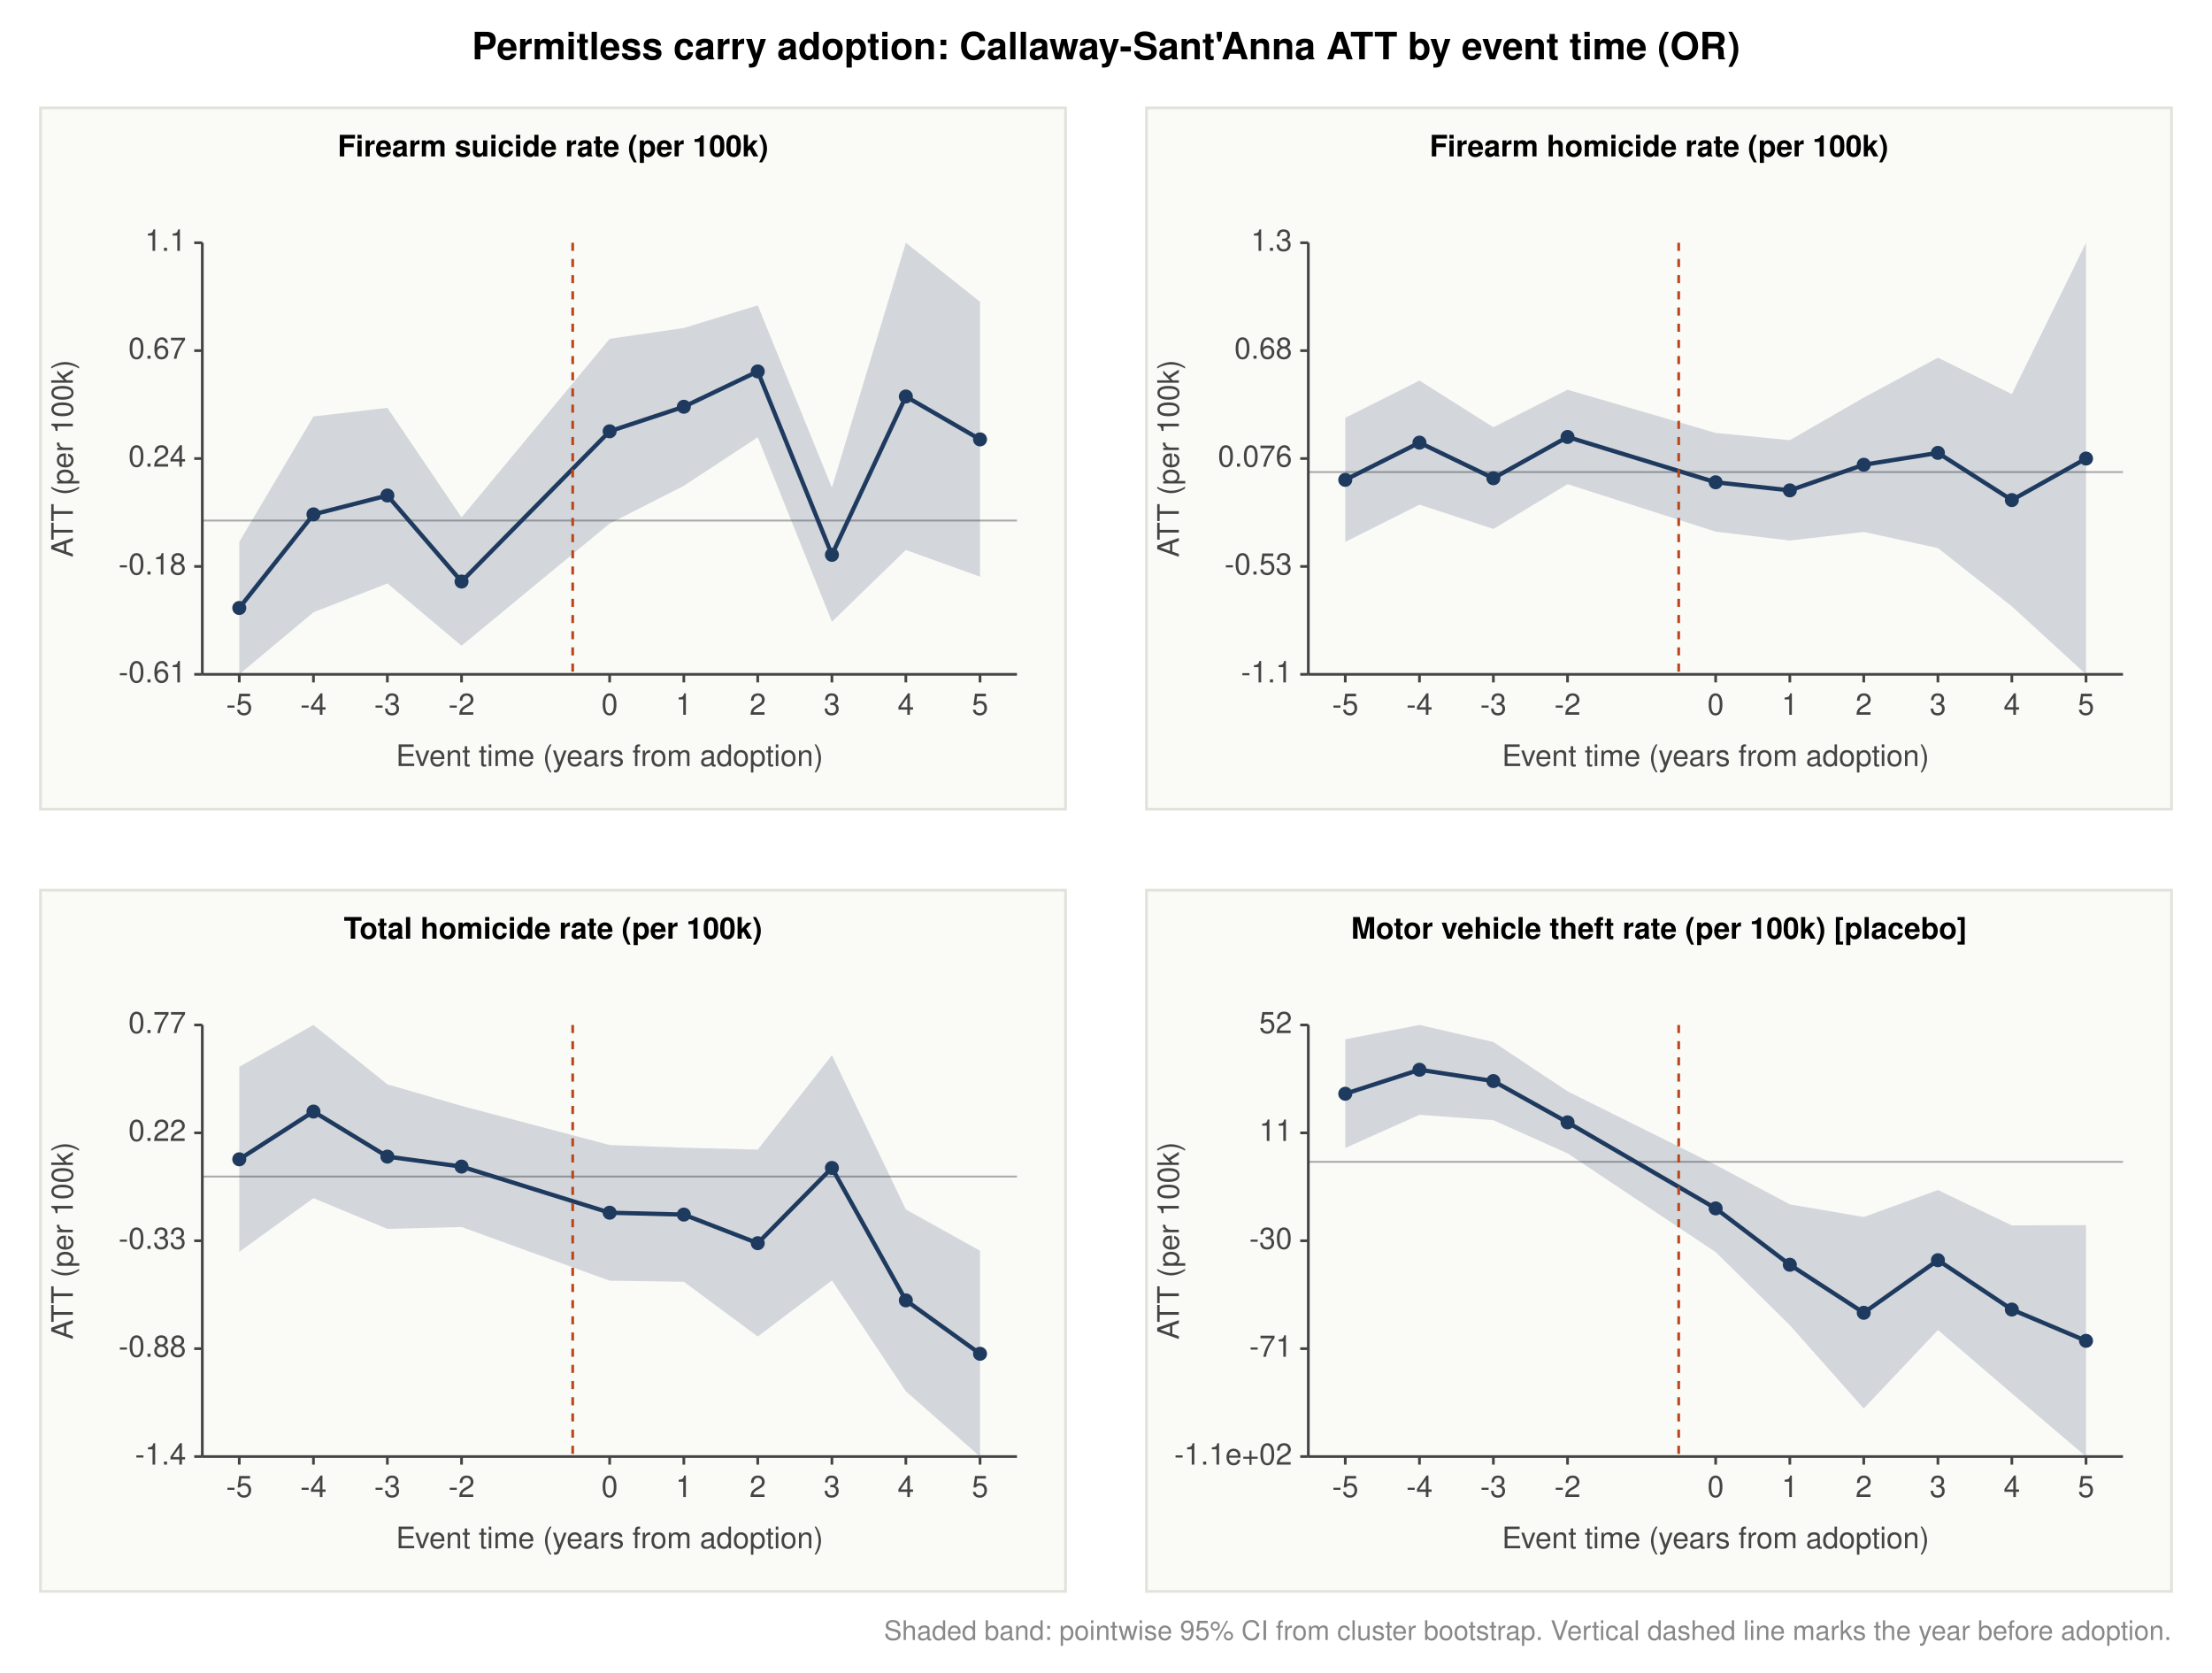
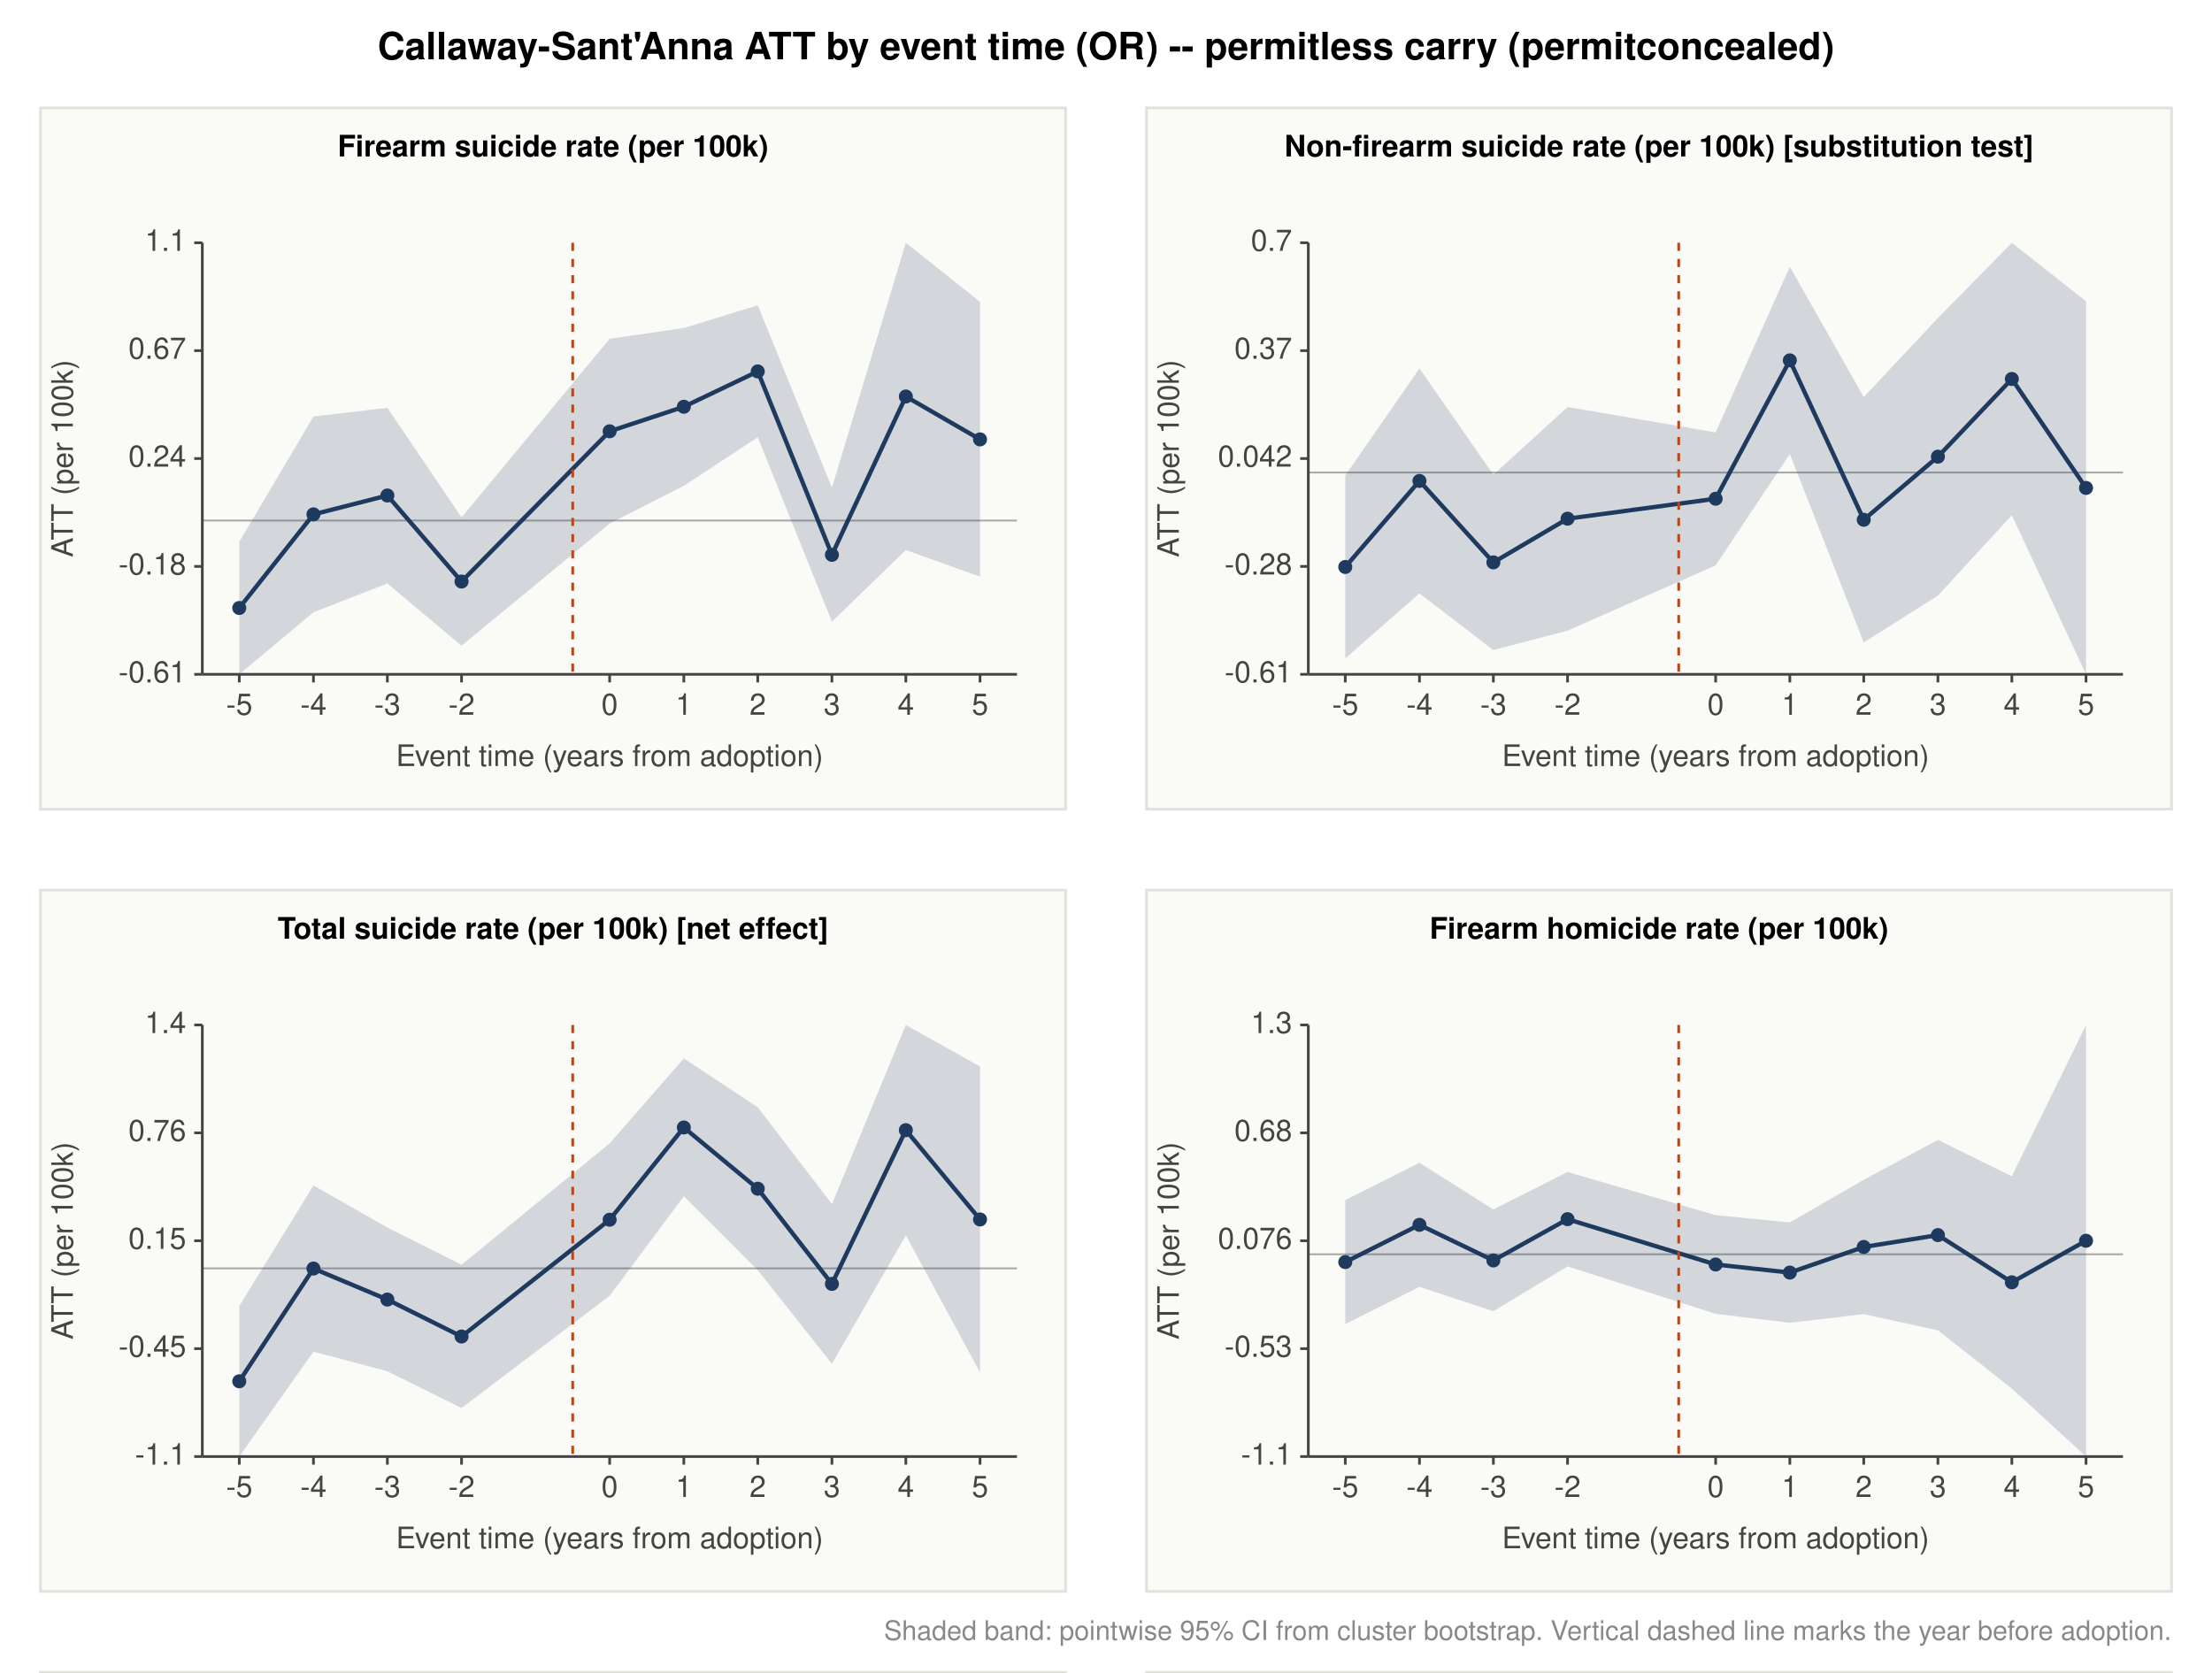
<svg xmlns="http://www.w3.org/2000/svg" viewBox="0 0 820 620" font-family="-apple-system, Segoe UI, Helvetica, Arial, sans-serif" font-size="11">
-   <text x="410.0" y="22" text-anchor="middle" font-size="14" font-weight="600">Permitless carry adoption: Callaway-Sant'Anna ATT by event time (OR)</text>
+   <text x="410.0" y="22" text-anchor="middle" font-size="14" font-weight="600">Callaway-Sant'Anna ATT by event time (OR) -- permitless carry (permitconcealed)</text>
  <rect x="15" y="40" width="380" height="260" fill="#fafaf7" stroke="#e2e2dc" />
  <text x="205.0" y="58" text-anchor="middle" font-weight="600">Firearm suicide rate (per 100k)</text>
  <line x1="75" y1="192.99" x2="377" y2="192.99" stroke="#aaaaaa" stroke-width="0.7" />
  <polygon points="88.7,200.9 116.2,154.4 143.6,151.2 171.1,191.8 226.0,125.6 253.5,121.6 280.9,113.2 308.4,180.8 335.8,90.0 363.3,111.9 363.3,213.8 335.8,203.9 308.4,230.5 280.9,162.1 253.5,180.1 226.0,194.1 171.1,239.4 143.6,216.3 116.2,227.0 88.7,250.0" fill="#1f3a5f" opacity="0.18" />
  <polyline points="88.7,225.4 116.2,190.7 143.6,183.7 171.1,215.6 226.0,159.9 253.5,150.8 280.9,137.7 308.4,205.7 335.8,147.0 363.3,162.9" fill="none" stroke="#1f3a5f" stroke-width="1.6" />
  <circle cx="88.7" cy="225.4" r="2.6" fill="#1f3a5f" />
  <circle cx="116.2" cy="190.7" r="2.6" fill="#1f3a5f" />
  <circle cx="143.6" cy="183.7" r="2.6" fill="#1f3a5f" />
  <circle cx="171.1" cy="215.6" r="2.6" fill="#1f3a5f" />
  <circle cx="226.0" cy="159.9" r="2.6" fill="#1f3a5f" />
  <circle cx="253.5" cy="150.8" r="2.6" fill="#1f3a5f" />
  <circle cx="280.9" cy="137.7" r="2.6" fill="#1f3a5f" />
  <circle cx="308.4" cy="205.7" r="2.6" fill="#1f3a5f" />
  <circle cx="335.8" cy="147.0" r="2.6" fill="#1f3a5f" />
  <circle cx="363.3" cy="162.9" r="2.6" fill="#1f3a5f" />
  <line x1="212.3" y1="90" x2="212.3" y2="250" stroke="#b9461a" stroke-dasharray="3 3" />
  <line x1="75" y1="250" x2="377" y2="250" stroke="#444" />
  <line x1="75" y1="90" x2="75" y2="250" stroke="#444" />
  <line x1="88.7" y1="250" x2="88.7" y2="253" stroke="#444" />
  <text x="88.7" y="265" text-anchor="middle" fill="#444">-5</text>
  <line x1="116.2" y1="250" x2="116.2" y2="253" stroke="#444" />
  <text x="116.2" y="265" text-anchor="middle" fill="#444">-4</text>
  <line x1="143.6" y1="250" x2="143.6" y2="253" stroke="#444" />
  <text x="143.6" y="265" text-anchor="middle" fill="#444">-3</text>
  <line x1="171.1" y1="250" x2="171.1" y2="253" stroke="#444" />
  <text x="171.1" y="265" text-anchor="middle" fill="#444">-2</text>
  <line x1="226.0" y1="250" x2="226.0" y2="253" stroke="#444" />
  <text x="226.0" y="265" text-anchor="middle" fill="#444">0</text>
  <line x1="253.5" y1="250" x2="253.5" y2="253" stroke="#444" />
  <text x="253.5" y="265" text-anchor="middle" fill="#444">1</text>
  <line x1="280.9" y1="250" x2="280.9" y2="253" stroke="#444" />
  <text x="280.9" y="265" text-anchor="middle" fill="#444">2</text>
  <line x1="308.4" y1="250" x2="308.4" y2="253" stroke="#444" />
  <text x="308.4" y="265" text-anchor="middle" fill="#444">3</text>
  <line x1="335.8" y1="250" x2="335.8" y2="253" stroke="#444" />
  <text x="335.8" y="265" text-anchor="middle" fill="#444">4</text>
  <line x1="363.3" y1="250" x2="363.3" y2="253" stroke="#444" />
  <text x="363.3" y="265" text-anchor="middle" fill="#444">5</text>
  <line x1="72" y1="250.0" x2="75" y2="250.0" stroke="#444" />
  <text x="69" y="253.0" text-anchor="end" fill="#444">-0.61</text>
  <line x1="72" y1="210.0" x2="75" y2="210.0" stroke="#444" />
  <text x="69" y="213.0" text-anchor="end" fill="#444">-0.18</text>
  <line x1="72" y1="170.0" x2="75" y2="170.0" stroke="#444" />
  <text x="69" y="173.0" text-anchor="end" fill="#444">0.24</text>
  <line x1="72" y1="130.0" x2="75" y2="130.0" stroke="#444" />
  <text x="69" y="133.0" text-anchor="end" fill="#444">0.67</text>
  <line x1="72" y1="90.0" x2="75" y2="90.0" stroke="#444" />
  <text x="69" y="93.0" text-anchor="end" fill="#444">1.1</text>
  <text x="226.0" y="284" text-anchor="middle" fill="#444">Event time (years from adoption)</text>
  <text x="27" y="170.0" text-anchor="middle" fill="#444" transform="rotate(-90 27 170.0)">ATT (per 100k)</text>
  <rect x="425" y="40" width="380" height="260" fill="#fafaf7" stroke="#e2e2dc" />
-   <text x="615.0" y="58" text-anchor="middle" font-weight="600">Firearm homicide rate (per 100k)</text>
-   <line x1="485" y1="175.015" x2="787" y2="175.015" stroke="#aaaaaa" stroke-width="0.7" />
-   <polygon points="498.7,154.9 526.2,141.1 553.6,158.4 581.1,144.5 636.0,160.5 663.5,163.2 690.9,147.4 718.4,132.6 745.8,146.1 773.3,90.0 773.3,250.0 745.8,224.8 718.4,203.2 690.9,197.2 663.5,200.4 636.0,197.1 581.1,179.5 553.6,196.1 526.2,187.1 498.7,200.9" fill="#1f3a5f" opacity="0.18" />
-   <polyline points="498.7,177.9 526.2,164.1 553.6,177.3 581.1,162.0 636.0,178.8 663.5,181.8 690.9,172.3 718.4,167.9 745.8,185.4 773.3,170.0" fill="none" stroke="#1f3a5f" stroke-width="1.6" />
-   <circle cx="498.7" cy="177.9" r="2.6" fill="#1f3a5f" />
-   <circle cx="526.2" cy="164.1" r="2.6" fill="#1f3a5f" />
-   <circle cx="553.6" cy="177.3" r="2.6" fill="#1f3a5f" />
-   <circle cx="581.1" cy="162.0" r="2.6" fill="#1f3a5f" />
-   <circle cx="636.0" cy="178.8" r="2.6" fill="#1f3a5f" />
-   <circle cx="663.5" cy="181.8" r="2.6" fill="#1f3a5f" />
-   <circle cx="690.9" cy="172.3" r="2.6" fill="#1f3a5f" />
-   <circle cx="718.4" cy="167.9" r="2.6" fill="#1f3a5f" />
-   <circle cx="745.8" cy="185.4" r="2.6" fill="#1f3a5f" />
-   <circle cx="773.3" cy="170.0" r="2.6" fill="#1f3a5f" />
+   <text x="615.0" y="58" text-anchor="middle" font-weight="600">Non-firearm suicide rate (per 100k) [substitution test]</text>
+   <line x1="485" y1="175.179" x2="787" y2="175.179" stroke="#aaaaaa" stroke-width="0.7" />
+   <polygon points="498.7,176.3 526.2,136.6 553.6,176.0 581.1,150.9 636.0,160.3 663.5,98.9 690.9,147.2 718.4,117.9 745.8,90.0 773.3,111.7 773.3,250.0 745.8,191.0 718.4,220.8 690.9,238.2 663.5,168.3 636.0,209.6 581.1,233.8 553.6,241.0 526.2,220.0 498.7,244.1" fill="#1f3a5f" opacity="0.18" />
+   <polyline points="498.7,210.2 526.2,178.3 553.6,208.5 581.1,192.3 636.0,184.9 663.5,133.6 690.9,192.7 718.4,169.3 745.8,140.5 773.3,180.9" fill="none" stroke="#1f3a5f" stroke-width="1.6" />
+   <circle cx="498.7" cy="210.2" r="2.6" fill="#1f3a5f" />
+   <circle cx="526.2" cy="178.3" r="2.6" fill="#1f3a5f" />
+   <circle cx="553.6" cy="208.5" r="2.6" fill="#1f3a5f" />
+   <circle cx="581.1" cy="192.3" r="2.6" fill="#1f3a5f" />
+   <circle cx="636.0" cy="184.9" r="2.6" fill="#1f3a5f" />
+   <circle cx="663.5" cy="133.6" r="2.6" fill="#1f3a5f" />
+   <circle cx="690.9" cy="192.7" r="2.6" fill="#1f3a5f" />
+   <circle cx="718.4" cy="169.3" r="2.6" fill="#1f3a5f" />
+   <circle cx="745.8" cy="140.5" r="2.6" fill="#1f3a5f" />
+   <circle cx="773.3" cy="180.9" r="2.6" fill="#1f3a5f" />
  <line x1="622.3" y1="90" x2="622.3" y2="250" stroke="#b9461a" stroke-dasharray="3 3" />
  <line x1="485" y1="250" x2="787" y2="250" stroke="#444" />
  <line x1="485" y1="90" x2="485" y2="250" stroke="#444" />
  <line x1="498.7" y1="250" x2="498.7" y2="253" stroke="#444" />
  <text x="498.7" y="265" text-anchor="middle" fill="#444">-5</text>
  <line x1="526.2" y1="250" x2="526.2" y2="253" stroke="#444" />
  <text x="526.2" y="265" text-anchor="middle" fill="#444">-4</text>
  <line x1="553.6" y1="250" x2="553.6" y2="253" stroke="#444" />
  <text x="553.6" y="265" text-anchor="middle" fill="#444">-3</text>
  <line x1="581.1" y1="250" x2="581.1" y2="253" stroke="#444" />
  <text x="581.1" y="265" text-anchor="middle" fill="#444">-2</text>
  <line x1="636.0" y1="250" x2="636.0" y2="253" stroke="#444" />
  <text x="636.0" y="265" text-anchor="middle" fill="#444">0</text>
  <line x1="663.5" y1="250" x2="663.5" y2="253" stroke="#444" />
  <text x="663.5" y="265" text-anchor="middle" fill="#444">1</text>
  <line x1="690.9" y1="250" x2="690.9" y2="253" stroke="#444" />
  <text x="690.9" y="265" text-anchor="middle" fill="#444">2</text>
  <line x1="718.4" y1="250" x2="718.4" y2="253" stroke="#444" />
  <text x="718.4" y="265" text-anchor="middle" fill="#444">3</text>
  <line x1="745.8" y1="250" x2="745.8" y2="253" stroke="#444" />
  <text x="745.8" y="265" text-anchor="middle" fill="#444">4</text>
  <line x1="773.3" y1="250" x2="773.3" y2="253" stroke="#444" />
  <text x="773.3" y="265" text-anchor="middle" fill="#444">5</text>
  <line x1="482" y1="250.0" x2="485" y2="250.0" stroke="#444" />
-   <text x="479" y="253.0" text-anchor="end" fill="#444">-1.1</text>
+   <text x="479" y="253.0" text-anchor="end" fill="#444">-0.61</text>
  <line x1="482" y1="210.0" x2="485" y2="210.0" stroke="#444" />
-   <text x="479" y="213.0" text-anchor="end" fill="#444">-0.53</text>
+   <text x="479" y="213.0" text-anchor="end" fill="#444">-0.28</text>
  <line x1="482" y1="170.0" x2="485" y2="170.0" stroke="#444" />
-   <text x="479" y="173.0" text-anchor="end" fill="#444">0.076</text>
+   <text x="479" y="173.0" text-anchor="end" fill="#444">0.042</text>
  <line x1="482" y1="130.0" x2="485" y2="130.0" stroke="#444" />
-   <text x="479" y="133.0" text-anchor="end" fill="#444">0.68</text>
+   <text x="479" y="133.0" text-anchor="end" fill="#444">0.37</text>
  <line x1="482" y1="90.0" x2="485" y2="90.0" stroke="#444" />
-   <text x="479" y="93.0" text-anchor="end" fill="#444">1.3</text>
+   <text x="479" y="93.0" text-anchor="end" fill="#444">0.7</text>
  <text x="636.0" y="284" text-anchor="middle" fill="#444">Event time (years from adoption)</text>
  <text x="437" y="170.0" text-anchor="middle" fill="#444" transform="rotate(-90 437 170.0)">ATT (per 100k)</text>
  <rect x="15" y="330" width="380" height="260" fill="#fafaf7" stroke="#e2e2dc" />
-   <text x="205.0" y="348" text-anchor="middle" font-weight="600">Total homicide rate (per 100k)</text>
-   <line x1="75" y1="436.195" x2="377" y2="436.195" stroke="#aaaaaa" stroke-width="0.7" />
-   <polygon points="88.7,395.5 116.2,380.0 143.6,402.0 171.1,410.0 226.0,424.5 253.5,425.5 280.9,426.2 308.4,391.2 335.8,448.4 363.3,463.7 363.3,540.0 335.8,515.8 308.4,474.7 280.9,495.5 253.5,475.2 226.0,474.8 171.1,454.9 143.6,455.6 116.2,444.2 88.7,464.1" fill="#1f3a5f" opacity="0.18" />
-   <polyline points="88.7,429.8 116.2,412.1 143.6,428.8 171.1,432.5 226.0,449.6 253.5,450.3 280.9,460.9 308.4,433.0 335.8,482.1 363.3,501.9" fill="none" stroke="#1f3a5f" stroke-width="1.6" />
-   <circle cx="88.7" cy="429.8" r="2.6" fill="#1f3a5f" />
-   <circle cx="116.2" cy="412.1" r="2.6" fill="#1f3a5f" />
-   <circle cx="143.6" cy="428.8" r="2.6" fill="#1f3a5f" />
-   <circle cx="171.1" cy="432.5" r="2.6" fill="#1f3a5f" />
-   <circle cx="226.0" cy="449.6" r="2.6" fill="#1f3a5f" />
-   <circle cx="253.5" cy="450.3" r="2.6" fill="#1f3a5f" />
-   <circle cx="280.9" cy="460.9" r="2.6" fill="#1f3a5f" />
-   <circle cx="308.4" cy="433.0" r="2.6" fill="#1f3a5f" />
-   <circle cx="335.8" cy="482.1" r="2.6" fill="#1f3a5f" />
-   <circle cx="363.3" cy="501.9" r="2.6" fill="#1f3a5f" />
+   <text x="205.0" y="348" text-anchor="middle" font-weight="600">Total suicide rate (per 100k) [net effect]</text>
+   <line x1="75" y1="470.233" x2="377" y2="470.233" stroke="#aaaaaa" stroke-width="0.7" />
+   <polygon points="88.7,484.2 116.2,439.5 143.6,455.1 171.1,468.9 226.0,423.9 253.5,392.4 280.9,410.5 308.4,446.4 335.8,380.0 363.3,395.4 363.3,508.8 335.8,458.0 308.4,505.6 280.9,470.9 253.5,443.5 226.0,480.4 171.1,522.0 143.6,508.4 116.2,501.1 88.7,540.0" fill="#1f3a5f" opacity="0.18" />
+   <polyline points="88.7,512.1 116.2,470.3 143.6,481.8 171.1,495.5 226.0,452.2 253.5,418.0 280.9,440.7 308.4,476.0 335.8,419.0 363.3,452.1" fill="none" stroke="#1f3a5f" stroke-width="1.6" />
+   <circle cx="88.7" cy="512.1" r="2.6" fill="#1f3a5f" />
+   <circle cx="116.2" cy="470.3" r="2.6" fill="#1f3a5f" />
+   <circle cx="143.6" cy="481.8" r="2.6" fill="#1f3a5f" />
+   <circle cx="171.1" cy="495.5" r="2.6" fill="#1f3a5f" />
+   <circle cx="226.0" cy="452.2" r="2.6" fill="#1f3a5f" />
+   <circle cx="253.5" cy="418.0" r="2.6" fill="#1f3a5f" />
+   <circle cx="280.9" cy="440.7" r="2.6" fill="#1f3a5f" />
+   <circle cx="308.4" cy="476.0" r="2.6" fill="#1f3a5f" />
+   <circle cx="335.8" cy="419.0" r="2.6" fill="#1f3a5f" />
+   <circle cx="363.3" cy="452.1" r="2.6" fill="#1f3a5f" />
  <line x1="212.3" y1="380" x2="212.3" y2="540" stroke="#b9461a" stroke-dasharray="3 3" />
  <line x1="75" y1="540" x2="377" y2="540" stroke="#444" />
  <line x1="75" y1="380" x2="75" y2="540" stroke="#444" />
  <line x1="88.7" y1="540" x2="88.7" y2="543" stroke="#444" />
  <text x="88.7" y="555" text-anchor="middle" fill="#444">-5</text>
  <line x1="116.2" y1="540" x2="116.2" y2="543" stroke="#444" />
  <text x="116.2" y="555" text-anchor="middle" fill="#444">-4</text>
  <line x1="143.6" y1="540" x2="143.6" y2="543" stroke="#444" />
  <text x="143.6" y="555" text-anchor="middle" fill="#444">-3</text>
  <line x1="171.1" y1="540" x2="171.1" y2="543" stroke="#444" />
  <text x="171.1" y="555" text-anchor="middle" fill="#444">-2</text>
  <line x1="226.0" y1="540" x2="226.0" y2="543" stroke="#444" />
  <text x="226.0" y="555" text-anchor="middle" fill="#444">0</text>
  <line x1="253.5" y1="540" x2="253.5" y2="543" stroke="#444" />
  <text x="253.5" y="555" text-anchor="middle" fill="#444">1</text>
  <line x1="280.9" y1="540" x2="280.9" y2="543" stroke="#444" />
  <text x="280.9" y="555" text-anchor="middle" fill="#444">2</text>
  <line x1="308.4" y1="540" x2="308.4" y2="543" stroke="#444" />
  <text x="308.4" y="555" text-anchor="middle" fill="#444">3</text>
  <line x1="335.8" y1="540" x2="335.8" y2="543" stroke="#444" />
  <text x="335.8" y="555" text-anchor="middle" fill="#444">4</text>
  <line x1="363.3" y1="540" x2="363.3" y2="543" stroke="#444" />
  <text x="363.3" y="555" text-anchor="middle" fill="#444">5</text>
  <line x1="72" y1="540.0" x2="75" y2="540.0" stroke="#444" />
-   <text x="69" y="543.0" text-anchor="end" fill="#444">-1.4</text>
+   <text x="69" y="543.0" text-anchor="end" fill="#444">-1.1</text>
  <line x1="72" y1="500.0" x2="75" y2="500.0" stroke="#444" />
-   <text x="69" y="503.0" text-anchor="end" fill="#444">-0.88</text>
+   <text x="69" y="503.0" text-anchor="end" fill="#444">-0.45</text>
  <line x1="72" y1="460.0" x2="75" y2="460.0" stroke="#444" />
-   <text x="69" y="463.0" text-anchor="end" fill="#444">-0.33</text>
+   <text x="69" y="463.0" text-anchor="end" fill="#444">0.15</text>
  <line x1="72" y1="420.0" x2="75" y2="420.0" stroke="#444" />
-   <text x="69" y="423.0" text-anchor="end" fill="#444">0.22</text>
+   <text x="69" y="423.0" text-anchor="end" fill="#444">0.76</text>
  <line x1="72" y1="380.0" x2="75" y2="380.0" stroke="#444" />
-   <text x="69" y="383.0" text-anchor="end" fill="#444">0.77</text>
+   <text x="69" y="383.0" text-anchor="end" fill="#444">1.4</text>
  <text x="226.0" y="574" text-anchor="middle" fill="#444">Event time (years from adoption)</text>
  <text x="27" y="460.0" text-anchor="middle" fill="#444" transform="rotate(-90 27 460.0)">ATT (per 100k)</text>
  <rect x="425" y="330" width="380" height="260" fill="#fafaf7" stroke="#e2e2dc" />
-   <text x="615.0" y="348" text-anchor="middle" font-weight="600">Motor vehicle theft rate (per 100k) [placebo]</text>
-   <line x1="485" y1="430.736" x2="787" y2="430.736" stroke="#aaaaaa" stroke-width="0.7" />
-   <polygon points="498.7,385.3 526.2,380.0 553.6,386.3 581.1,404.6 636.0,431.9 663.5,446.5 690.9,451.2 718.4,441.2 745.8,454.3 773.3,454.2 773.3,540.0 745.8,516.6 718.4,493.1 690.9,522.2 663.5,491.3 636.0,464.2 581.1,427.6 553.6,415.3 526.2,413.3 498.7,425.6" fill="#1f3a5f" opacity="0.18" />
-   <polyline points="498.7,405.5 526.2,396.6 553.6,400.8 581.1,416.1 636.0,448.0 663.5,468.9 690.9,486.7 718.4,467.2 745.8,485.5 773.3,497.1" fill="none" stroke="#1f3a5f" stroke-width="1.6" />
-   <circle cx="498.7" cy="405.5" r="2.6" fill="#1f3a5f" />
-   <circle cx="526.2" cy="396.6" r="2.6" fill="#1f3a5f" />
-   <circle cx="553.6" cy="400.8" r="2.6" fill="#1f3a5f" />
-   <circle cx="581.1" cy="416.1" r="2.6" fill="#1f3a5f" />
-   <circle cx="636.0" cy="448.0" r="2.6" fill="#1f3a5f" />
-   <circle cx="663.5" cy="468.9" r="2.6" fill="#1f3a5f" />
-   <circle cx="690.9" cy="486.7" r="2.6" fill="#1f3a5f" />
-   <circle cx="718.4" cy="467.2" r="2.6" fill="#1f3a5f" />
-   <circle cx="745.8" cy="485.5" r="2.6" fill="#1f3a5f" />
-   <circle cx="773.3" cy="497.1" r="2.6" fill="#1f3a5f" />
+   <text x="615.0" y="348" text-anchor="middle" font-weight="600">Firearm homicide rate (per 100k)</text>
+   <line x1="485" y1="465.015" x2="787" y2="465.015" stroke="#aaaaaa" stroke-width="0.7" />
+   <polygon points="498.7,444.9 526.2,431.1 553.6,448.4 581.1,434.5 636.0,450.5 663.5,453.2 690.9,437.4 718.4,422.6 745.8,436.1 773.3,380.0 773.3,540.0 745.8,514.8 718.4,493.2 690.9,487.2 663.5,490.4 636.0,487.1 581.1,469.5 553.6,486.1 526.2,477.1 498.7,490.9" fill="#1f3a5f" opacity="0.18" />
+   <polyline points="498.7,467.9 526.2,454.1 553.6,467.3 581.1,452.0 636.0,468.8 663.5,471.8 690.9,462.3 718.4,457.9 745.8,475.4 773.3,460.0" fill="none" stroke="#1f3a5f" stroke-width="1.6" />
+   <circle cx="498.7" cy="467.9" r="2.6" fill="#1f3a5f" />
+   <circle cx="526.2" cy="454.1" r="2.6" fill="#1f3a5f" />
+   <circle cx="553.6" cy="467.3" r="2.6" fill="#1f3a5f" />
+   <circle cx="581.1" cy="452.0" r="2.6" fill="#1f3a5f" />
+   <circle cx="636.0" cy="468.8" r="2.6" fill="#1f3a5f" />
+   <circle cx="663.5" cy="471.8" r="2.6" fill="#1f3a5f" />
+   <circle cx="690.9" cy="462.3" r="2.6" fill="#1f3a5f" />
+   <circle cx="718.4" cy="457.9" r="2.6" fill="#1f3a5f" />
+   <circle cx="745.8" cy="475.4" r="2.6" fill="#1f3a5f" />
+   <circle cx="773.3" cy="460.0" r="2.6" fill="#1f3a5f" />
  <line x1="622.3" y1="380" x2="622.3" y2="540" stroke="#b9461a" stroke-dasharray="3 3" />
  <line x1="485" y1="540" x2="787" y2="540" stroke="#444" />
  <line x1="485" y1="380" x2="485" y2="540" stroke="#444" />
  <line x1="498.7" y1="540" x2="498.7" y2="543" stroke="#444" />
  <text x="498.7" y="555" text-anchor="middle" fill="#444">-5</text>
  <line x1="526.2" y1="540" x2="526.2" y2="543" stroke="#444" />
  <text x="526.2" y="555" text-anchor="middle" fill="#444">-4</text>
  <line x1="553.6" y1="540" x2="553.6" y2="543" stroke="#444" />
  <text x="553.6" y="555" text-anchor="middle" fill="#444">-3</text>
  <line x1="581.1" y1="540" x2="581.1" y2="543" stroke="#444" />
  <text x="581.1" y="555" text-anchor="middle" fill="#444">-2</text>
  <line x1="636.0" y1="540" x2="636.0" y2="543" stroke="#444" />
  <text x="636.0" y="555" text-anchor="middle" fill="#444">0</text>
  <line x1="663.5" y1="540" x2="663.5" y2="543" stroke="#444" />
  <text x="663.5" y="555" text-anchor="middle" fill="#444">1</text>
  <line x1="690.9" y1="540" x2="690.9" y2="543" stroke="#444" />
  <text x="690.9" y="555" text-anchor="middle" fill="#444">2</text>
  <line x1="718.4" y1="540" x2="718.4" y2="543" stroke="#444" />
  <text x="718.4" y="555" text-anchor="middle" fill="#444">3</text>
  <line x1="745.8" y1="540" x2="745.8" y2="543" stroke="#444" />
  <text x="745.8" y="555" text-anchor="middle" fill="#444">4</text>
  <line x1="773.3" y1="540" x2="773.3" y2="543" stroke="#444" />
  <text x="773.3" y="555" text-anchor="middle" fill="#444">5</text>
  <line x1="482" y1="540.0" x2="485" y2="540.0" stroke="#444" />
-   <text x="479" y="543.0" text-anchor="end" fill="#444">-1.1e+02</text>
+   <text x="479" y="543.0" text-anchor="end" fill="#444">-1.1</text>
  <line x1="482" y1="500.0" x2="485" y2="500.0" stroke="#444" />
-   <text x="479" y="503.0" text-anchor="end" fill="#444">-71</text>
+   <text x="479" y="503.0" text-anchor="end" fill="#444">-0.53</text>
  <line x1="482" y1="460.0" x2="485" y2="460.0" stroke="#444" />
-   <text x="479" y="463.0" text-anchor="end" fill="#444">-30</text>
+   <text x="479" y="463.0" text-anchor="end" fill="#444">0.076</text>
  <line x1="482" y1="420.0" x2="485" y2="420.0" stroke="#444" />
-   <text x="479" y="423.0" text-anchor="end" fill="#444">11</text>
+   <text x="479" y="423.0" text-anchor="end" fill="#444">0.68</text>
  <line x1="482" y1="380.0" x2="485" y2="380.0" stroke="#444" />
-   <text x="479" y="383.0" text-anchor="end" fill="#444">52</text>
+   <text x="479" y="383.0" text-anchor="end" fill="#444">1.3</text>
  <text x="636.0" y="574" text-anchor="middle" fill="#444">Event time (years from adoption)</text>
  <text x="437" y="460.0" text-anchor="middle" fill="#444" transform="rotate(-90 437 460.0)">ATT (per 100k)</text>
+   <rect x="15" y="620" width="380" height="260" fill="#fafaf7" stroke="#e2e2dc" />
+   <text x="205.0" y="638" text-anchor="middle" font-weight="600">Total homicide rate (per 100k)</text>
+   <line x1="75" y1="726.195" x2="377" y2="726.195" stroke="#aaaaaa" stroke-width="0.7" />
+   <polygon points="88.7,685.5 116.2,670.0 143.6,692.0 171.1,700.0 226.0,714.5 253.5,715.5 280.9,716.2 308.4,681.2 335.8,738.4 363.3,753.7 363.3,830.0 335.8,805.8 308.4,764.7 280.9,785.5 253.5,765.2 226.0,764.8 171.1,744.9 143.6,745.6 116.2,734.2 88.7,754.1" fill="#1f3a5f" opacity="0.18" />
+   <polyline points="88.7,719.8 116.2,702.1 143.6,718.8 171.1,722.5 226.0,739.6 253.5,740.3 280.9,750.9 308.4,723.0 335.8,772.1 363.3,791.9" fill="none" stroke="#1f3a5f" stroke-width="1.6" />
+   <circle cx="88.7" cy="719.8" r="2.6" fill="#1f3a5f" />
+   <circle cx="116.2" cy="702.1" r="2.6" fill="#1f3a5f" />
+   <circle cx="143.6" cy="718.8" r="2.6" fill="#1f3a5f" />
+   <circle cx="171.1" cy="722.5" r="2.6" fill="#1f3a5f" />
+   <circle cx="226.0" cy="739.6" r="2.6" fill="#1f3a5f" />
+   <circle cx="253.5" cy="740.3" r="2.6" fill="#1f3a5f" />
+   <circle cx="280.9" cy="750.9" r="2.6" fill="#1f3a5f" />
+   <circle cx="308.4" cy="723.0" r="2.6" fill="#1f3a5f" />
+   <circle cx="335.8" cy="772.1" r="2.6" fill="#1f3a5f" />
+   <circle cx="363.3" cy="791.9" r="2.6" fill="#1f3a5f" />
+   <line x1="212.3" y1="670" x2="212.3" y2="830" stroke="#b9461a" stroke-dasharray="3 3" />
+   <line x1="75" y1="830" x2="377" y2="830" stroke="#444" />
+   <line x1="75" y1="670" x2="75" y2="830" stroke="#444" />
+   <line x1="88.7" y1="830" x2="88.7" y2="833" stroke="#444" />
+   <text x="88.7" y="845" text-anchor="middle" fill="#444">-5</text>
+   <line x1="116.2" y1="830" x2="116.2" y2="833" stroke="#444" />
+   <text x="116.2" y="845" text-anchor="middle" fill="#444">-4</text>
+   <line x1="143.6" y1="830" x2="143.6" y2="833" stroke="#444" />
+   <text x="143.6" y="845" text-anchor="middle" fill="#444">-3</text>
+   <line x1="171.1" y1="830" x2="171.1" y2="833" stroke="#444" />
+   <text x="171.1" y="845" text-anchor="middle" fill="#444">-2</text>
+   <line x1="226.0" y1="830" x2="226.0" y2="833" stroke="#444" />
+   <text x="226.0" y="845" text-anchor="middle" fill="#444">0</text>
+   <line x1="253.5" y1="830" x2="253.5" y2="833" stroke="#444" />
+   <text x="253.5" y="845" text-anchor="middle" fill="#444">1</text>
+   <line x1="280.9" y1="830" x2="280.9" y2="833" stroke="#444" />
+   <text x="280.9" y="845" text-anchor="middle" fill="#444">2</text>
+   <line x1="308.4" y1="830" x2="308.4" y2="833" stroke="#444" />
+   <text x="308.4" y="845" text-anchor="middle" fill="#444">3</text>
+   <line x1="335.8" y1="830" x2="335.8" y2="833" stroke="#444" />
+   <text x="335.8" y="845" text-anchor="middle" fill="#444">4</text>
+   <line x1="363.3" y1="830" x2="363.3" y2="833" stroke="#444" />
+   <text x="363.3" y="845" text-anchor="middle" fill="#444">5</text>
+   <line x1="72" y1="830.0" x2="75" y2="830.0" stroke="#444" />
+   <text x="69" y="833.0" text-anchor="end" fill="#444">-1.4</text>
+   <line x1="72" y1="790.0" x2="75" y2="790.0" stroke="#444" />
+   <text x="69" y="793.0" text-anchor="end" fill="#444">-0.88</text>
+   <line x1="72" y1="750.0" x2="75" y2="750.0" stroke="#444" />
+   <text x="69" y="753.0" text-anchor="end" fill="#444">-0.33</text>
+   <line x1="72" y1="710.0" x2="75" y2="710.0" stroke="#444" />
+   <text x="69" y="713.0" text-anchor="end" fill="#444">0.22</text>
+   <line x1="72" y1="670.0" x2="75" y2="670.0" stroke="#444" />
+   <text x="69" y="673.0" text-anchor="end" fill="#444">0.77</text>
+   <text x="226.0" y="864" text-anchor="middle" fill="#444">Event time (years from adoption)</text>
+   <text x="27" y="750.0" text-anchor="middle" fill="#444" transform="rotate(-90 27 750.0)">ATT (per 100k)</text>
+   <rect x="425" y="620" width="380" height="260" fill="#fafaf7" stroke="#e2e2dc" />
+   <text x="615.0" y="638" text-anchor="middle" font-weight="600">Motor vehicle theft rate (per 100k) [placebo]</text>
+   <line x1="485" y1="720.736" x2="787" y2="720.736" stroke="#aaaaaa" stroke-width="0.7" />
+   <polygon points="498.7,675.3 526.2,670.0 553.6,676.3 581.1,694.6 636.0,721.9 663.5,736.5 690.9,741.2 718.4,731.2 745.8,744.3 773.3,744.2 773.3,830.0 745.8,806.6 718.4,783.1 690.9,812.2 663.5,781.3 636.0,754.2 581.1,717.6 553.6,705.3 526.2,703.3 498.7,715.6" fill="#1f3a5f" opacity="0.18" />
+   <polyline points="498.7,695.5 526.2,686.6 553.6,690.8 581.1,706.1 636.0,738.0 663.5,758.9 690.9,776.7 718.4,757.2 745.8,775.5 773.3,787.1" fill="none" stroke="#1f3a5f" stroke-width="1.6" />
+   <circle cx="498.7" cy="695.5" r="2.6" fill="#1f3a5f" />
+   <circle cx="526.2" cy="686.6" r="2.6" fill="#1f3a5f" />
+   <circle cx="553.6" cy="690.8" r="2.6" fill="#1f3a5f" />
+   <circle cx="581.1" cy="706.1" r="2.6" fill="#1f3a5f" />
+   <circle cx="636.0" cy="738.0" r="2.6" fill="#1f3a5f" />
+   <circle cx="663.5" cy="758.9" r="2.6" fill="#1f3a5f" />
+   <circle cx="690.9" cy="776.7" r="2.6" fill="#1f3a5f" />
+   <circle cx="718.4" cy="757.2" r="2.6" fill="#1f3a5f" />
+   <circle cx="745.8" cy="775.5" r="2.6" fill="#1f3a5f" />
+   <circle cx="773.3" cy="787.1" r="2.6" fill="#1f3a5f" />
+   <line x1="622.3" y1="670" x2="622.3" y2="830" stroke="#b9461a" stroke-dasharray="3 3" />
+   <line x1="485" y1="830" x2="787" y2="830" stroke="#444" />
+   <line x1="485" y1="670" x2="485" y2="830" stroke="#444" />
+   <line x1="498.7" y1="830" x2="498.7" y2="833" stroke="#444" />
+   <text x="498.7" y="845" text-anchor="middle" fill="#444">-5</text>
+   <line x1="526.2" y1="830" x2="526.2" y2="833" stroke="#444" />
+   <text x="526.2" y="845" text-anchor="middle" fill="#444">-4</text>
+   <line x1="553.6" y1="830" x2="553.6" y2="833" stroke="#444" />
+   <text x="553.6" y="845" text-anchor="middle" fill="#444">-3</text>
+   <line x1="581.1" y1="830" x2="581.1" y2="833" stroke="#444" />
+   <text x="581.1" y="845" text-anchor="middle" fill="#444">-2</text>
+   <line x1="636.0" y1="830" x2="636.0" y2="833" stroke="#444" />
+   <text x="636.0" y="845" text-anchor="middle" fill="#444">0</text>
+   <line x1="663.5" y1="830" x2="663.5" y2="833" stroke="#444" />
+   <text x="663.5" y="845" text-anchor="middle" fill="#444">1</text>
+   <line x1="690.9" y1="830" x2="690.9" y2="833" stroke="#444" />
+   <text x="690.9" y="845" text-anchor="middle" fill="#444">2</text>
+   <line x1="718.4" y1="830" x2="718.4" y2="833" stroke="#444" />
+   <text x="718.4" y="845" text-anchor="middle" fill="#444">3</text>
+   <line x1="745.8" y1="830" x2="745.8" y2="833" stroke="#444" />
+   <text x="745.8" y="845" text-anchor="middle" fill="#444">4</text>
+   <line x1="773.3" y1="830" x2="773.3" y2="833" stroke="#444" />
+   <text x="773.3" y="845" text-anchor="middle" fill="#444">5</text>
+   <line x1="482" y1="830.0" x2="485" y2="830.0" stroke="#444" />
+   <text x="479" y="833.0" text-anchor="end" fill="#444">-1.1e+02</text>
+   <line x1="482" y1="790.0" x2="485" y2="790.0" stroke="#444" />
+   <text x="479" y="793.0" text-anchor="end" fill="#444">-71</text>
+   <line x1="482" y1="750.0" x2="485" y2="750.0" stroke="#444" />
+   <text x="479" y="753.0" text-anchor="end" fill="#444">-30</text>
+   <line x1="482" y1="710.0" x2="485" y2="710.0" stroke="#444" />
+   <text x="479" y="713.0" text-anchor="end" fill="#444">11</text>
+   <line x1="482" y1="670.0" x2="485" y2="670.0" stroke="#444" />
+   <text x="479" y="673.0" text-anchor="end" fill="#444">52</text>
+   <text x="636.0" y="864" text-anchor="middle" fill="#444">Event time (years from adoption)</text>
+   <text x="437" y="750.0" text-anchor="middle" fill="#444" transform="rotate(-90 437 750.0)">ATT (per 100k)</text>
  <text x="805" y="608" text-anchor="end" fill="#888" font-size="10">Shaded band: pointwise 95% CI from cluster bootstrap. Vertical dashed line marks the year before adoption.</text>
</svg>
